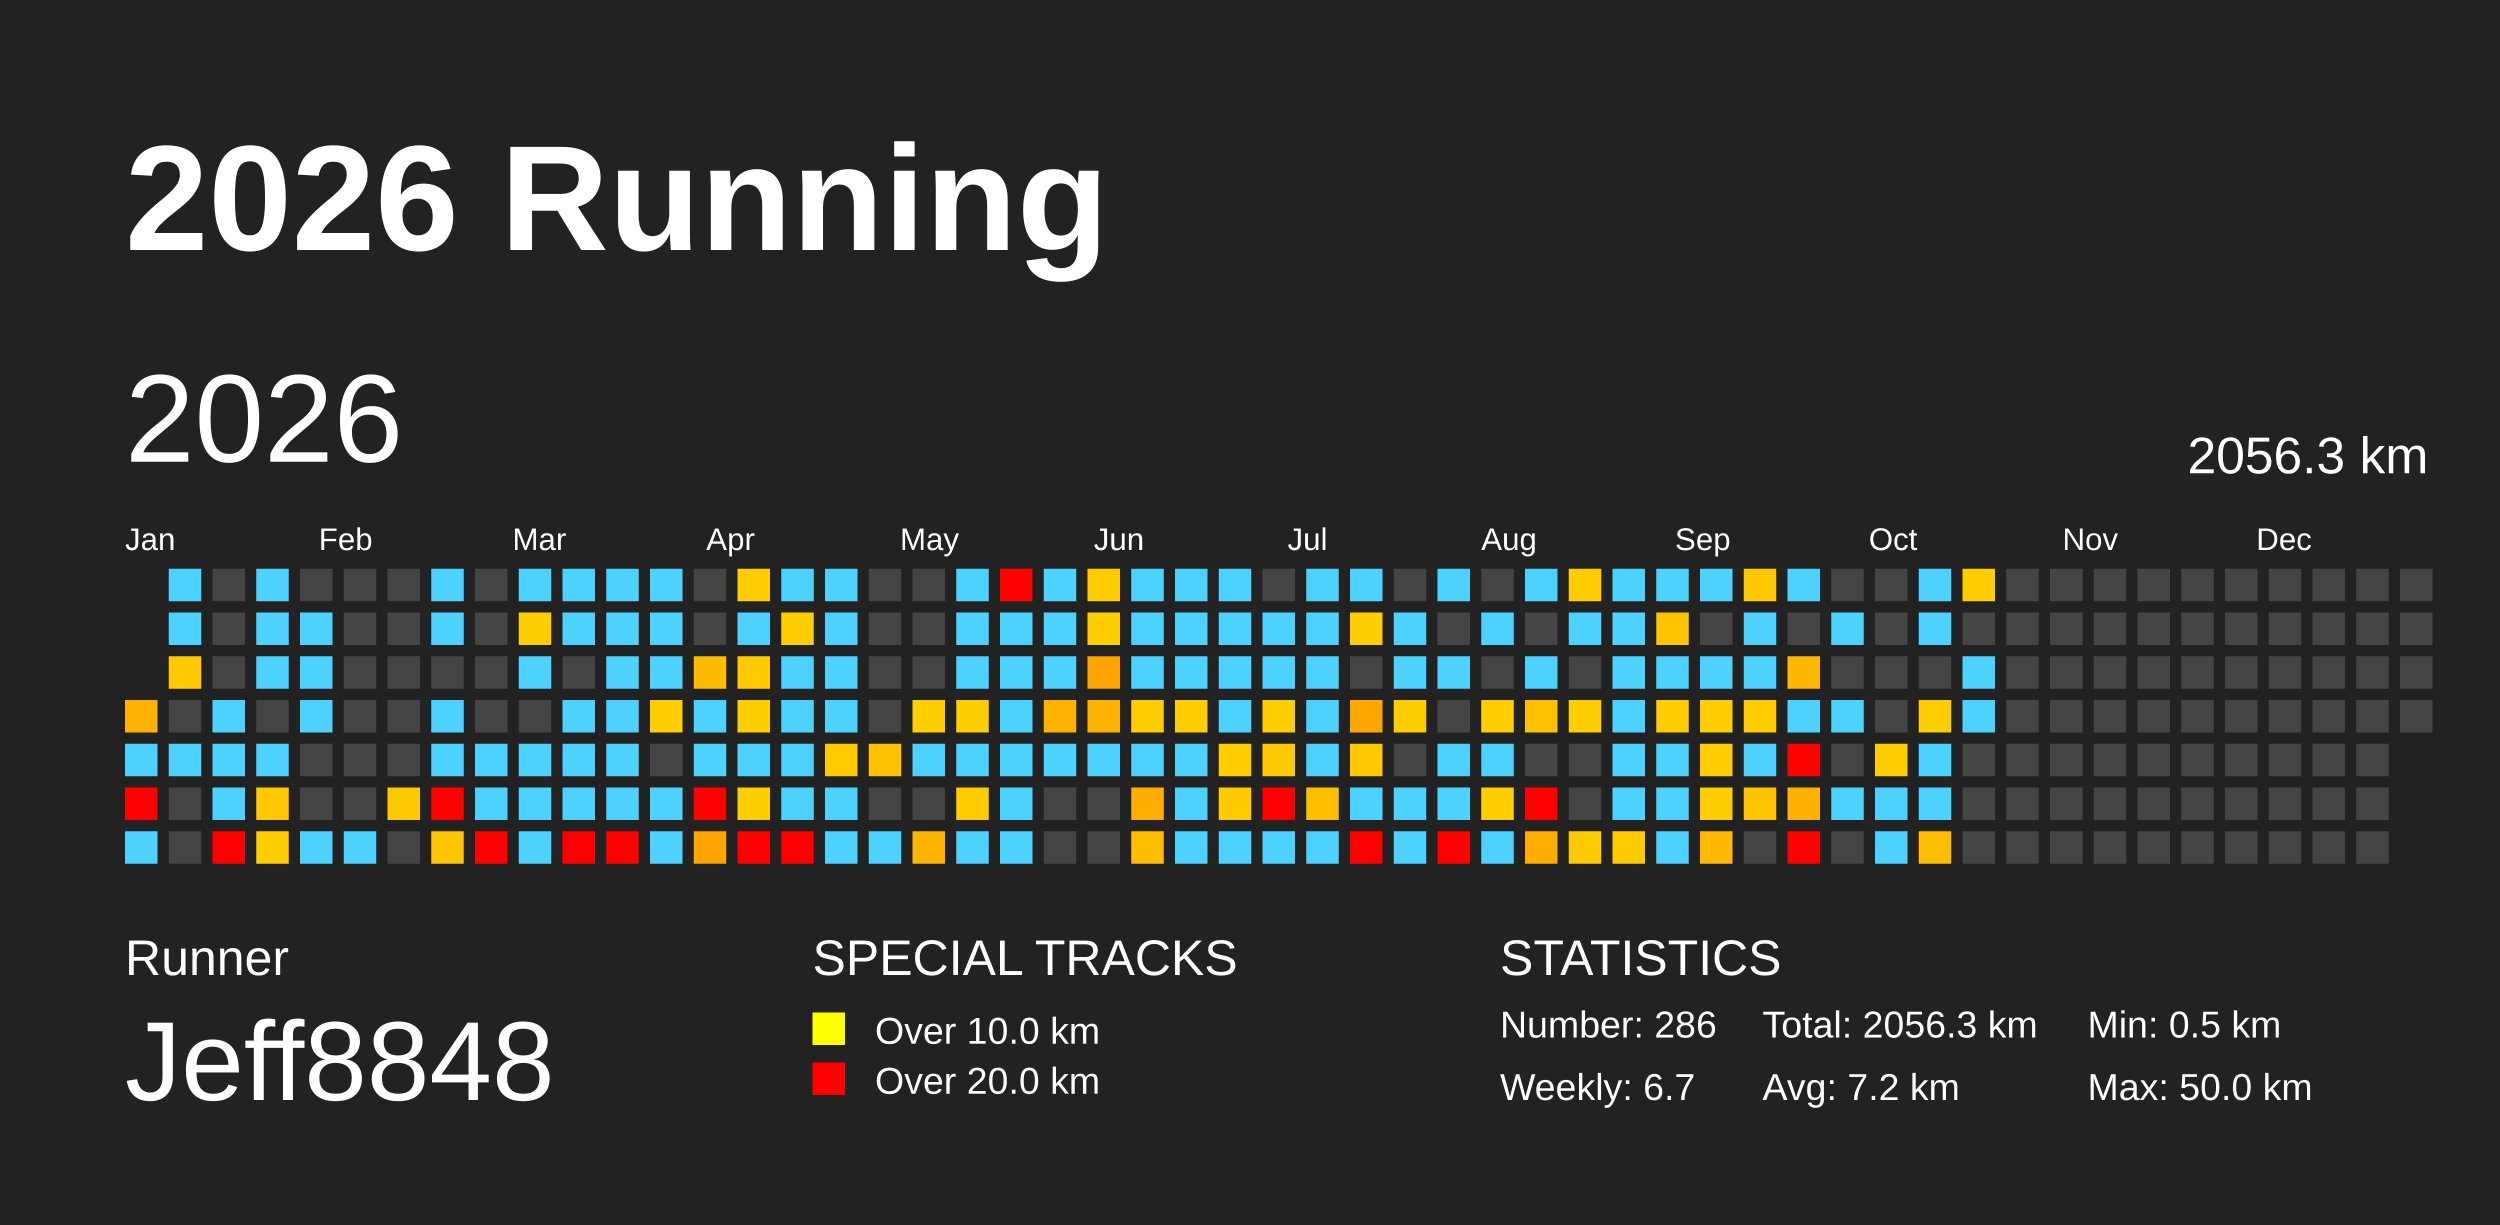
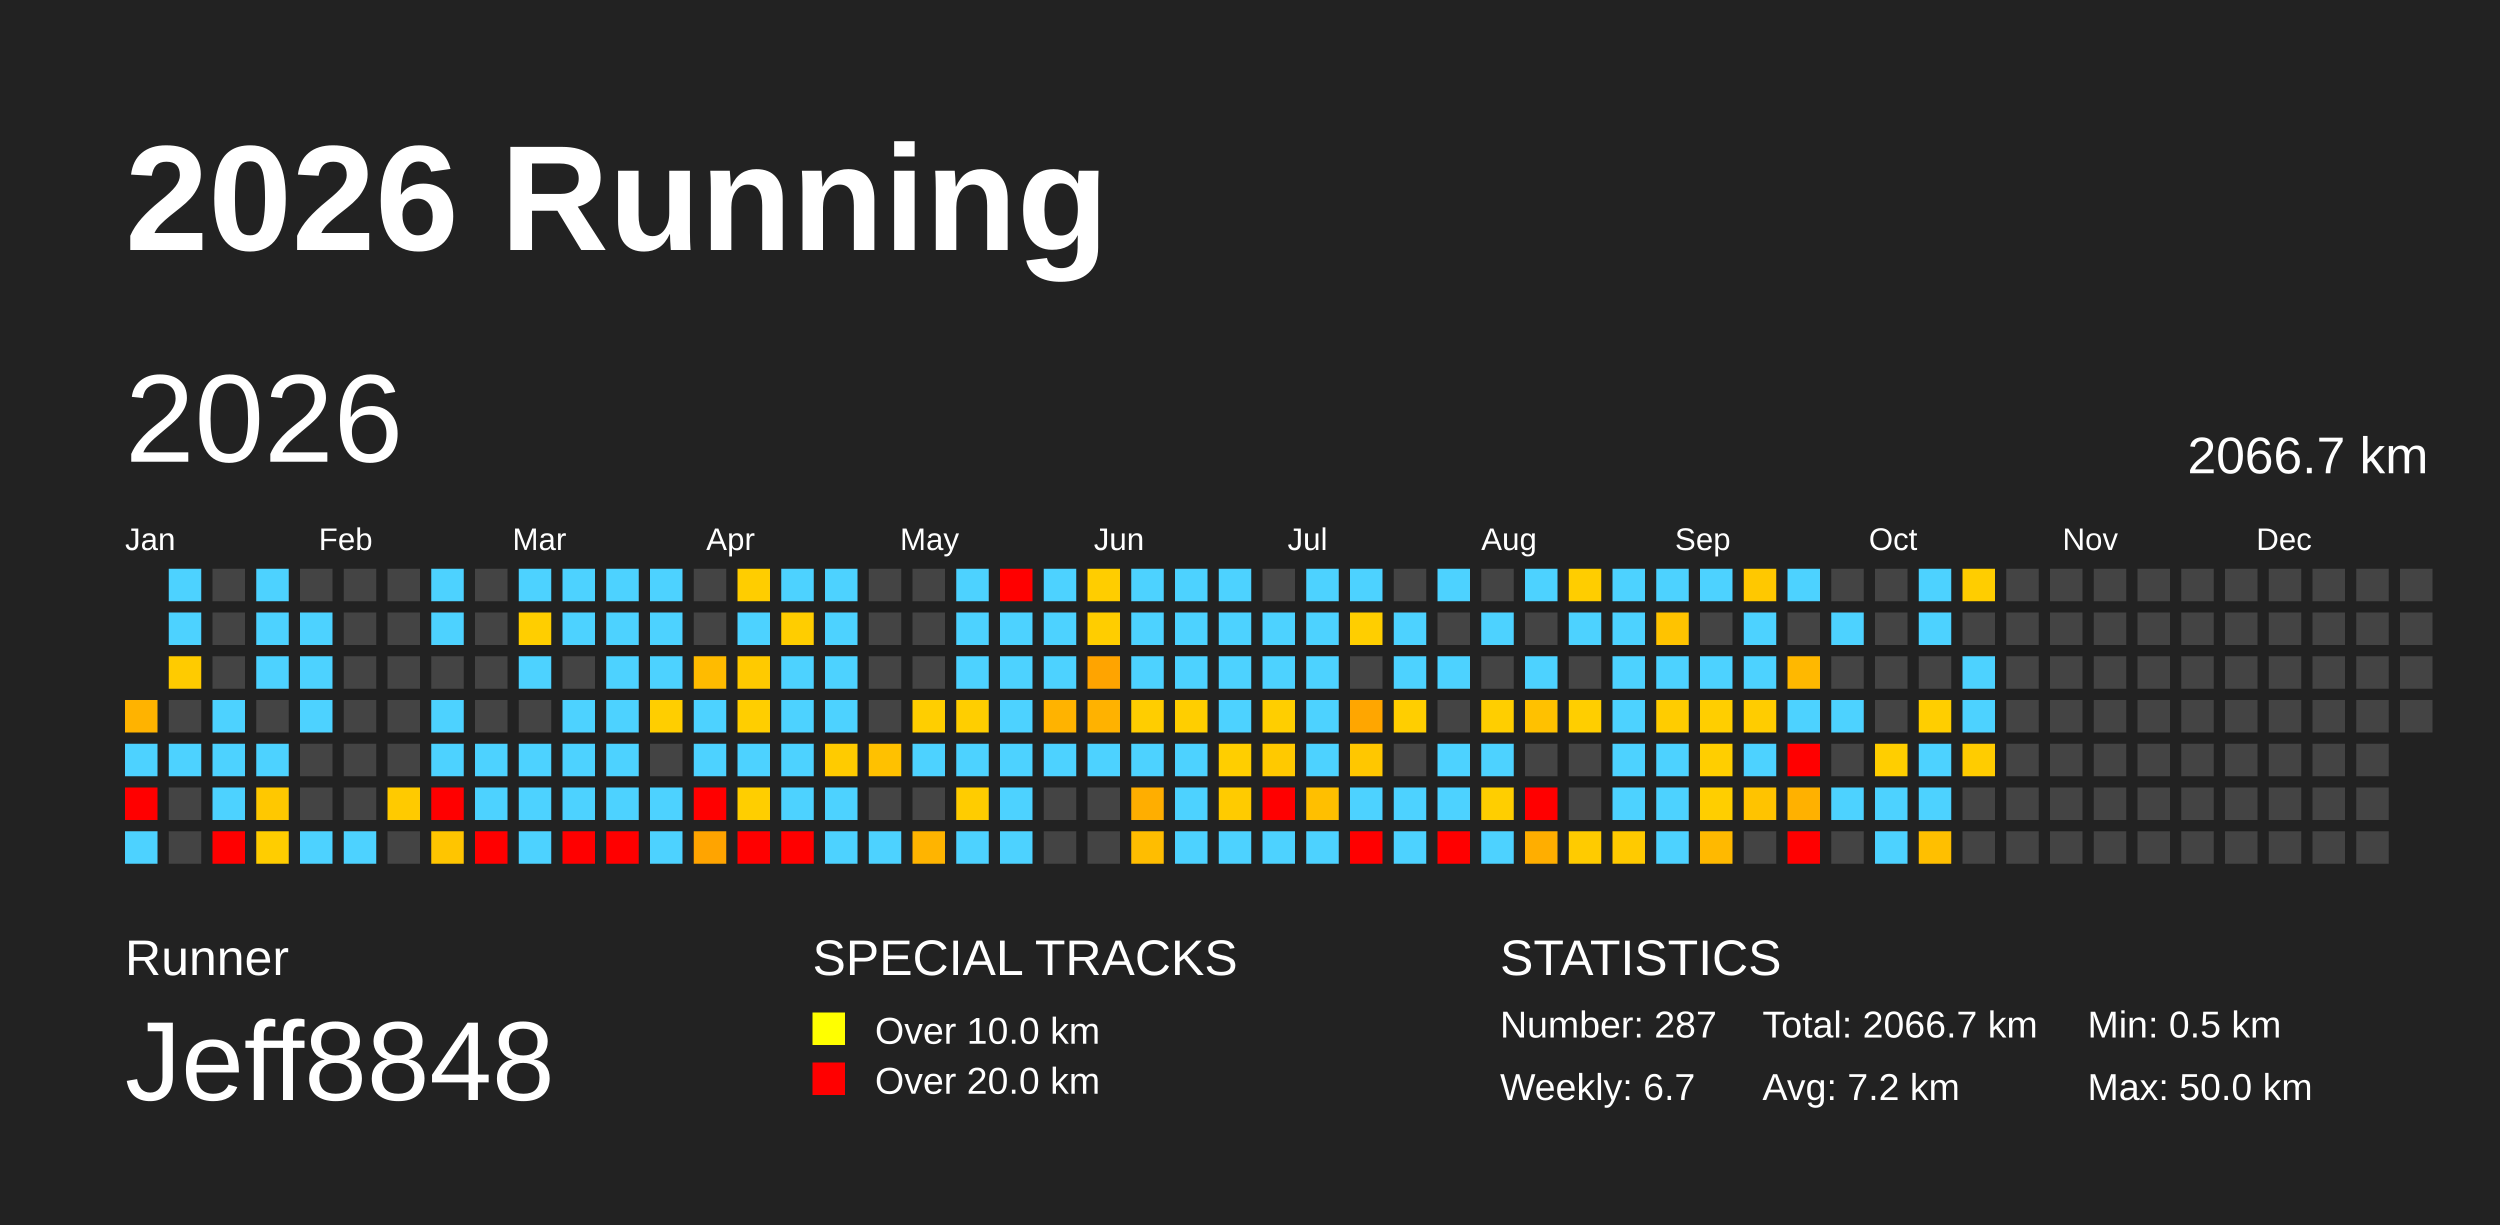
<svg xmlns="http://www.w3.org/2000/svg" baseProfile="full" height="98mm" version="1.1" viewBox="0,0,200,98" width="200mm">
  <defs />
  <rect fill="#222222" height="98" width="200" x="0" y="0" />
  <text fill="#FFFFFF" style="font-size:12px; font-family:Arial; font-weight:bold;" x="10" y="20">2026 Running</text>
  <text fill="#FFFFFF" style="font-size:4px; font-family:Arial" x="10" y="78">Runner</text>
  <text fill="#FFFFFF" style="font-size:9px; font-family:Arial" x="10" y="88">Jeff8848</text>
  <text fill="#FFFFFF" style="font-size:4px; font-family:Arial" x="65" y="78">SPECIAL TRACKS</text>
  <rect fill="yellow" height="2.6" width="2.6" x="65" y="81" />
  <text fill="#FFFFFF" style="font-size:3px; font-family:Arial" x="70" y="83.5">Over 10.0 km</text>
  <rect fill="red" height="2.6" width="2.6" x="65" y="85" />
  <text fill="#FFFFFF" style="font-size:3px; font-family:Arial" x="70" y="87.5">Over 20.0 km</text>
  <text fill="#FFFFFF" style="font-size:4px; font-family:Arial" x="120" y="78">STATISTICS</text>
-   <text fill="#FFFFFF" style="font-size:3px; font-family:Arial" x="120" y="83">Number: 286</text>
+   <text fill="#FFFFFF" style="font-size:3px; font-family:Arial" x="120" y="83">Number: 287</text>
  <text fill="#FFFFFF" style="font-size:3px; font-family:Arial" x="120" y="88">Weekly: 6.7</text>
-   <text fill="#FFFFFF" style="font-size:3px; font-family:Arial" x="141" y="83">Total: 2056.3 km</text>
+   <text fill="#FFFFFF" style="font-size:3px; font-family:Arial" x="141" y="83">Total: 2066.7 km</text>
  <text fill="#FFFFFF" style="font-size:3px; font-family:Arial" x="141" y="88">Avg: 7.2 km</text>
  <text fill="#FFFFFF" style="font-size:3px; font-family:Arial" x="167" y="83">Min: 0.5 km</text>
  <text fill="#FFFFFF" style="font-size:3px; font-family:Arial" x="167" y="88">Max: 50.0 km</text>
  <text dominant-baseline="hanging" fill="#FFFFFF" style="font-size:10.0px; font-family:Arial;" x="10" y="30">2026</text>
-   <text dominant-baseline="hanging" fill="#FFFFFF" style="font-size:4.125px; font-family:Arial;" x="175" y="35">2056.3 km</text>
+   <text dominant-baseline="hanging" fill="#FFFFFF" style="font-size:4.125px; font-family:Arial;" x="175" y="35">2066.7 km</text>
  <text fill="#FFFFFF" style="font-size:2.5px; font-family:Arial" x="10.0" y="44">Jan</text>
  <text fill="#FFFFFF" style="font-size:2.5px; font-family:Arial" x="25.5" y="44">Feb</text>
  <text fill="#FFFFFF" style="font-size:2.5px; font-family:Arial" x="41.0" y="44">Mar</text>
  <text fill="#FFFFFF" style="font-size:2.5px; font-family:Arial" x="56.5" y="44">Apr</text>
  <text fill="#FFFFFF" style="font-size:2.5px; font-family:Arial" x="72.0" y="44">May</text>
  <text fill="#FFFFFF" style="font-size:2.5px; font-family:Arial" x="87.5" y="44">Jun</text>
  <text fill="#FFFFFF" style="font-size:2.5px; font-family:Arial" x="103.0" y="44">Jul</text>
  <text fill="#FFFFFF" style="font-size:2.5px; font-family:Arial" x="118.5" y="44">Aug</text>
  <text fill="#FFFFFF" style="font-size:2.5px; font-family:Arial" x="134.0" y="44">Sep</text>
  <text fill="#FFFFFF" style="font-size:2.5px; font-family:Arial" x="149.5" y="44">Oct</text>
  <text fill="#FFFFFF" style="font-size:2.5px; font-family:Arial" x="165.0" y="44">Nov</text>
  <text fill="#FFFFFF" style="font-size:2.5px; font-family:Arial" x="180.5" y="44">Dec</text>
  <rect fill="#ffb300" height="2.6" width="2.6" x="10.0" y="56.0" />
  <rect fill="#4dd2ff" height="2.6" width="2.6" x="10.0" y="59.5" />
  <rect fill="red" height="2.6" width="2.6" x="10.0" y="63.0" />
  <rect fill="#4dd2ff" height="2.6" width="2.6" x="10.0" y="66.5" />
  <rect fill="#4dd2ff" height="2.6" width="2.6" x="13.5" y="45.5" />
  <rect fill="#4dd2ff" height="2.6" width="2.6" x="13.5" y="49.0" />
  <rect fill="#ffcb00" height="2.6" width="2.6" x="13.5" y="52.5" />
  <rect fill="#444444" height="2.6" width="2.6" x="13.5" y="56.0" />
  <rect fill="#4dd2ff" height="2.6" width="2.6" x="13.5" y="59.5" />
  <rect fill="#444444" height="2.6" width="2.6" x="13.5" y="63.0" />
  <rect fill="#444444" height="2.6" width="2.6" x="13.5" y="66.5" />
  <rect fill="#444444" height="2.6" width="2.6" x="17.0" y="45.5" />
  <rect fill="#444444" height="2.6" width="2.6" x="17.0" y="49.0" />
  <rect fill="#444444" height="2.6" width="2.6" x="17.0" y="52.5" />
  <rect fill="#4dd2ff" height="2.6" width="2.6" x="17.0" y="56.0" />
  <rect fill="#4dd2ff" height="2.6" width="2.6" x="17.0" y="59.5" />
  <rect fill="#4dd2ff" height="2.6" width="2.6" x="17.0" y="63.0" />
  <rect fill="red" height="2.6" width="2.6" x="17.0" y="66.5" />
  <rect fill="#4dd2ff" height="2.6" width="2.6" x="20.5" y="45.5" />
  <rect fill="#4dd2ff" height="2.6" width="2.6" x="20.5" y="49.0" />
  <rect fill="#4dd2ff" height="2.6" width="2.6" x="20.5" y="52.5" />
  <rect fill="#444444" height="2.6" width="2.6" x="20.5" y="56.0" />
  <rect fill="#4dd2ff" height="2.6" width="2.6" x="20.5" y="59.5" />
  <rect fill="#ffc800" height="2.6" width="2.6" x="20.5" y="63.0" />
  <rect fill="#ffcd00" height="2.6" width="2.6" x="20.5" y="66.5" />
  <rect fill="#444444" height="2.6" width="2.6" x="24.0" y="45.5" />
  <rect fill="#4dd2ff" height="2.6" width="2.6" x="24.0" y="49.0" />
  <rect fill="#4dd2ff" height="2.6" width="2.6" x="24.0" y="52.5" />
  <rect fill="#4dd2ff" height="2.6" width="2.6" x="24.0" y="56.0" />
  <rect fill="#444444" height="2.6" width="2.6" x="24.0" y="59.5" />
  <rect fill="#444444" height="2.6" width="2.6" x="24.0" y="63.0" />
  <rect fill="#4dd2ff" height="2.6" width="2.6" x="24.0" y="66.5" />
  <rect fill="#444444" height="2.6" width="2.6" x="27.5" y="45.5" />
  <rect fill="#444444" height="2.6" width="2.6" x="27.5" y="49.0" />
  <rect fill="#444444" height="2.6" width="2.6" x="27.5" y="52.5" />
  <rect fill="#444444" height="2.6" width="2.6" x="27.5" y="56.0" />
  <rect fill="#444444" height="2.6" width="2.6" x="27.5" y="59.5" />
  <rect fill="#444444" height="2.6" width="2.6" x="27.5" y="63.0" />
  <rect fill="#4dd2ff" height="2.6" width="2.6" x="27.5" y="66.5" />
  <rect fill="#444444" height="2.6" width="2.6" x="31.0" y="45.5" />
  <rect fill="#444444" height="2.6" width="2.6" x="31.0" y="49.0" />
  <rect fill="#444444" height="2.6" width="2.6" x="31.0" y="52.5" />
  <rect fill="#444444" height="2.6" width="2.6" x="31.0" y="56.0" />
  <rect fill="#444444" height="2.6" width="2.6" x="31.0" y="59.5" />
  <rect fill="#ffca00" height="2.6" width="2.6" x="31.0" y="63.0" />
  <rect fill="#444444" height="2.6" width="2.6" x="31.0" y="66.5" />
  <rect fill="#4dd2ff" height="2.6" width="2.6" x="34.5" y="45.5" />
  <rect fill="#4dd2ff" height="2.6" width="2.6" x="34.5" y="49.0" />
  <rect fill="#444444" height="2.6" width="2.6" x="34.5" y="52.5" />
  <rect fill="#4dd2ff" height="2.6" width="2.6" x="34.5" y="56.0" />
  <rect fill="#4dd2ff" height="2.6" width="2.6" x="34.5" y="59.5" />
  <rect fill="red" height="2.6" width="2.6" x="34.5" y="63.0" />
  <rect fill="#ffc500" height="2.6" width="2.6" x="34.5" y="66.5" />
  <rect fill="#444444" height="2.6" width="2.6" x="38.0" y="45.5" />
  <rect fill="#444444" height="2.6" width="2.6" x="38.0" y="49.0" />
  <rect fill="#444444" height="2.6" width="2.6" x="38.0" y="52.5" />
  <rect fill="#444444" height="2.6" width="2.6" x="38.0" y="56.0" />
  <rect fill="#4dd2ff" height="2.6" width="2.6" x="38.0" y="59.5" />
  <rect fill="#4dd2ff" height="2.6" width="2.6" x="38.0" y="63.0" />
  <rect fill="red" height="2.6" width="2.6" x="38.0" y="66.5" />
  <rect fill="#4dd2ff" height="2.6" width="2.6" x="41.5" y="45.5" />
  <rect fill="#ffce00" height="2.6" width="2.6" x="41.5" y="49.0" />
  <rect fill="#4dd2ff" height="2.6" width="2.6" x="41.5" y="52.5" />
  <rect fill="#444444" height="2.6" width="2.6" x="41.5" y="56.0" />
  <rect fill="#4dd2ff" height="2.6" width="2.6" x="41.5" y="59.5" />
  <rect fill="#4dd2ff" height="2.6" width="2.6" x="41.5" y="63.0" />
  <rect fill="#4dd2ff" height="2.6" width="2.6" x="41.5" y="66.5" />
  <rect fill="#4dd2ff" height="2.6" width="2.6" x="45.0" y="45.5" />
  <rect fill="#4dd2ff" height="2.6" width="2.6" x="45.0" y="49.0" />
  <rect fill="#444444" height="2.6" width="2.6" x="45.0" y="52.5" />
  <rect fill="#4dd2ff" height="2.6" width="2.6" x="45.0" y="56.0" />
  <rect fill="#4dd2ff" height="2.6" width="2.6" x="45.0" y="59.5" />
  <rect fill="#4dd2ff" height="2.6" width="2.6" x="45.0" y="63.0" />
  <rect fill="red" height="2.6" width="2.6" x="45.0" y="66.5" />
  <rect fill="#4dd2ff" height="2.6" width="2.6" x="48.5" y="45.5" />
  <rect fill="#4dd2ff" height="2.6" width="2.6" x="48.5" y="49.0" />
  <rect fill="#4dd2ff" height="2.6" width="2.6" x="48.5" y="52.5" />
  <rect fill="#4dd2ff" height="2.6" width="2.6" x="48.5" y="56.0" />
  <rect fill="#4dd2ff" height="2.6" width="2.6" x="48.5" y="59.5" />
  <rect fill="#4dd2ff" height="2.6" width="2.6" x="48.5" y="63.0" />
  <rect fill="red" height="2.6" width="2.6" x="48.5" y="66.5" />
  <rect fill="#4dd2ff" height="2.6" width="2.6" x="52.0" y="45.5" />
  <rect fill="#4dd2ff" height="2.6" width="2.6" x="52.0" y="49.0" />
  <rect fill="#4dd2ff" height="2.6" width="2.6" x="52.0" y="52.5" />
  <rect fill="#ffce00" height="2.6" width="2.6" x="52.0" y="56.0" />
  <rect fill="#444444" height="2.6" width="2.6" x="52.0" y="59.5" />
  <rect fill="#4dd2ff" height="2.6" width="2.6" x="52.0" y="63.0" />
  <rect fill="#4dd2ff" height="2.6" width="2.6" x="52.0" y="66.5" />
  <rect fill="#444444" height="2.6" width="2.6" x="55.5" y="45.5" />
  <rect fill="#444444" height="2.6" width="2.6" x="55.5" y="49.0" />
  <rect fill="#ffbb00" height="2.6" width="2.6" x="55.5" y="52.5" />
  <rect fill="#4dd2ff" height="2.6" width="2.6" x="55.5" y="56.0" />
  <rect fill="#4dd2ff" height="2.6" width="2.6" x="55.5" y="59.5" />
  <rect fill="red" height="2.6" width="2.6" x="55.5" y="63.0" />
  <rect fill="#ffa400" height="2.6" width="2.6" x="55.5" y="66.5" />
  <rect fill="#ffcd00" height="2.6" width="2.6" x="59.0" y="45.5" />
  <rect fill="#4dd2ff" height="2.6" width="2.6" x="59.0" y="49.0" />
  <rect fill="#ffca00" height="2.6" width="2.6" x="59.0" y="52.5" />
  <rect fill="#ffce00" height="2.6" width="2.6" x="59.0" y="56.0" />
  <rect fill="#4dd2ff" height="2.6" width="2.6" x="59.0" y="59.5" />
  <rect fill="#ffce00" height="2.6" width="2.6" x="59.0" y="63.0" />
  <rect fill="red" height="2.6" width="2.6" x="59.0" y="66.5" />
  <rect fill="#4dd2ff" height="2.6" width="2.6" x="62.5" y="45.5" />
  <rect fill="#ffcd00" height="2.6" width="2.6" x="62.5" y="49.0" />
  <rect fill="#4dd2ff" height="2.6" width="2.6" x="62.5" y="52.5" />
  <rect fill="#4dd2ff" height="2.6" width="2.6" x="62.5" y="56.0" />
  <rect fill="#4dd2ff" height="2.6" width="2.6" x="62.5" y="59.5" />
  <rect fill="#4dd2ff" height="2.6" width="2.6" x="62.5" y="63.0" />
  <rect fill="red" height="2.6" width="2.6" x="62.5" y="66.5" />
  <rect fill="#4dd2ff" height="2.6" width="2.6" x="66.0" y="45.5" />
  <rect fill="#4dd2ff" height="2.6" width="2.6" x="66.0" y="49.0" />
  <rect fill="#4dd2ff" height="2.6" width="2.6" x="66.0" y="52.5" />
  <rect fill="#4dd2ff" height="2.6" width="2.6" x="66.0" y="56.0" />
  <rect fill="#ffcb00" height="2.6" width="2.6" x="66.0" y="59.5" />
  <rect fill="#4dd2ff" height="2.6" width="2.6" x="66.0" y="63.0" />
  <rect fill="#4dd2ff" height="2.6" width="2.6" x="66.0" y="66.5" />
  <rect fill="#444444" height="2.6" width="2.6" x="69.5" y="45.5" />
  <rect fill="#444444" height="2.6" width="2.6" x="69.5" y="49.0" />
  <rect fill="#444444" height="2.6" width="2.6" x="69.5" y="52.5" />
  <rect fill="#444444" height="2.6" width="2.6" x="69.5" y="56.0" />
  <rect fill="#ffc100" height="2.6" width="2.6" x="69.5" y="59.5" />
  <rect fill="#444444" height="2.6" width="2.6" x="69.5" y="63.0" />
  <rect fill="#4dd2ff" height="2.6" width="2.6" x="69.5" y="66.5" />
  <rect fill="#444444" height="2.6" width="2.6" x="73.0" y="45.5" />
  <rect fill="#444444" height="2.6" width="2.6" x="73.0" y="49.0" />
  <rect fill="#444444" height="2.6" width="2.6" x="73.0" y="52.5" />
  <rect fill="#ffce00" height="2.6" width="2.6" x="73.0" y="56.0" />
  <rect fill="#4dd2ff" height="2.6" width="2.6" x="73.0" y="59.5" />
  <rect fill="#444444" height="2.6" width="2.6" x="73.0" y="63.0" />
  <rect fill="#ffb400" height="2.6" width="2.6" x="73.0" y="66.5" />
  <rect fill="#4dd2ff" height="2.6" width="2.6" x="76.5" y="45.5" />
  <rect fill="#4dd2ff" height="2.6" width="2.6" x="76.5" y="49.0" />
  <rect fill="#4dd2ff" height="2.6" width="2.6" x="76.5" y="52.5" />
  <rect fill="#ffce00" height="2.6" width="2.6" x="76.5" y="56.0" />
  <rect fill="#4dd2ff" height="2.6" width="2.6" x="76.5" y="59.5" />
  <rect fill="#ffcc00" height="2.6" width="2.6" x="76.5" y="63.0" />
  <rect fill="#4dd2ff" height="2.6" width="2.6" x="76.5" y="66.5" />
  <rect fill="red" height="2.6" width="2.6" x="80.0" y="45.5" />
  <rect fill="#4dd2ff" height="2.6" width="2.6" x="80.0" y="49.0" />
  <rect fill="#4dd2ff" height="2.6" width="2.6" x="80.0" y="52.5" />
  <rect fill="#4dd2ff" height="2.6" width="2.6" x="80.0" y="56.0" />
  <rect fill="#4dd2ff" height="2.6" width="2.6" x="80.0" y="59.5" />
  <rect fill="#4dd2ff" height="2.6" width="2.6" x="80.0" y="63.0" />
  <rect fill="#4dd2ff" height="2.6" width="2.6" x="80.0" y="66.5" />
  <rect fill="#4dd2ff" height="2.6" width="2.6" x="83.5" y="45.5" />
  <rect fill="#4dd2ff" height="2.6" width="2.6" x="83.5" y="49.0" />
  <rect fill="#4dd2ff" height="2.6" width="2.6" x="83.5" y="52.5" />
  <rect fill="#ffb300" height="2.6" width="2.6" x="83.5" y="56.0" />
  <rect fill="#4dd2ff" height="2.6" width="2.6" x="83.5" y="59.5" />
  <rect fill="#444444" height="2.6" width="2.6" x="83.5" y="63.0" />
  <rect fill="#444444" height="2.6" width="2.6" x="83.5" y="66.5" />
  <rect fill="#ffcd00" height="2.6" width="2.6" x="87.0" y="45.5" />
  <rect fill="#ffcd00" height="2.6" width="2.6" x="87.0" y="49.0" />
  <rect fill="#ffa400" height="2.6" width="2.6" x="87.0" y="52.5" />
  <rect fill="#ffb200" height="2.6" width="2.6" x="87.0" y="56.0" />
  <rect fill="#4dd2ff" height="2.6" width="2.6" x="87.0" y="59.5" />
  <rect fill="#444444" height="2.6" width="2.6" x="87.0" y="63.0" />
  <rect fill="#444444" height="2.6" width="2.6" x="87.0" y="66.5" />
  <rect fill="#4dd2ff" height="2.6" width="2.6" x="90.5" y="45.5" />
  <rect fill="#4dd2ff" height="2.6" width="2.6" x="90.5" y="49.0" />
  <rect fill="#4dd2ff" height="2.6" width="2.6" x="90.5" y="52.5" />
  <rect fill="#ffcd00" height="2.6" width="2.6" x="90.5" y="56.0" />
  <rect fill="#4dd2ff" height="2.6" width="2.6" x="90.5" y="59.5" />
  <rect fill="#ffae00" height="2.6" width="2.6" x="90.5" y="63.0" />
  <rect fill="#ffbd00" height="2.6" width="2.6" x="90.5" y="66.5" />
  <rect fill="#4dd2ff" height="2.6" width="2.6" x="94.0" y="45.5" />
  <rect fill="#4dd2ff" height="2.6" width="2.6" x="94.0" y="49.0" />
  <rect fill="#4dd2ff" height="2.6" width="2.6" x="94.0" y="52.5" />
  <rect fill="#ffce00" height="2.6" width="2.6" x="94.0" y="56.0" />
  <rect fill="#4dd2ff" height="2.6" width="2.6" x="94.0" y="59.5" />
  <rect fill="#4dd2ff" height="2.6" width="2.6" x="94.0" y="63.0" />
  <rect fill="#4dd2ff" height="2.6" width="2.6" x="94.0" y="66.5" />
  <rect fill="#4dd2ff" height="2.6" width="2.6" x="97.5" y="45.5" />
  <rect fill="#4dd2ff" height="2.6" width="2.6" x="97.5" y="49.0" />
  <rect fill="#4dd2ff" height="2.6" width="2.6" x="97.5" y="52.5" />
  <rect fill="#4dd2ff" height="2.6" width="2.6" x="97.5" y="56.0" />
  <rect fill="#ffce00" height="2.6" width="2.6" x="97.5" y="59.5" />
  <rect fill="#ffcb00" height="2.6" width="2.6" x="97.5" y="63.0" />
  <rect fill="#4dd2ff" height="2.6" width="2.6" x="97.5" y="66.5" />
  <rect fill="#444444" height="2.6" width="2.6" x="101.0" y="45.5" />
  <rect fill="#4dd2ff" height="2.6" width="2.6" x="101.0" y="49.0" />
  <rect fill="#4dd2ff" height="2.6" width="2.6" x="101.0" y="52.5" />
  <rect fill="#ffce00" height="2.6" width="2.6" x="101.0" y="56.0" />
  <rect fill="#ffc900" height="2.6" width="2.6" x="101.0" y="59.5" />
  <rect fill="red" height="2.6" width="2.6" x="101.0" y="63.0" />
  <rect fill="#4dd2ff" height="2.6" width="2.6" x="101.0" y="66.5" />
  <rect fill="#4dd2ff" height="2.6" width="2.6" x="104.5" y="45.5" />
  <rect fill="#4dd2ff" height="2.6" width="2.6" x="104.5" y="49.0" />
  <rect fill="#4dd2ff" height="2.6" width="2.6" x="104.5" y="52.5" />
  <rect fill="#4dd2ff" height="2.6" width="2.6" x="104.5" y="56.0" />
  <rect fill="#4dd2ff" height="2.6" width="2.6" x="104.5" y="59.5" />
  <rect fill="#ffbf00" height="2.6" width="2.6" x="104.5" y="63.0" />
  <rect fill="#4dd2ff" height="2.6" width="2.6" x="104.5" y="66.5" />
  <rect fill="#4dd2ff" height="2.6" width="2.6" x="108.0" y="45.5" />
  <rect fill="#ffce00" height="2.6" width="2.6" x="108.0" y="49.0" />
  <rect fill="#444444" height="2.6" width="2.6" x="108.0" y="52.5" />
  <rect fill="#ffa600" height="2.6" width="2.6" x="108.0" y="56.0" />
  <rect fill="#ffc700" height="2.6" width="2.6" x="108.0" y="59.5" />
  <rect fill="#4dd2ff" height="2.6" width="2.6" x="108.0" y="63.0" />
  <rect fill="red" height="2.6" width="2.6" x="108.0" y="66.5" />
  <rect fill="#444444" height="2.6" width="2.6" x="111.5" y="45.5" />
  <rect fill="#4dd2ff" height="2.6" width="2.6" x="111.5" y="49.0" />
  <rect fill="#4dd2ff" height="2.6" width="2.6" x="111.5" y="52.5" />
  <rect fill="#ffce00" height="2.6" width="2.6" x="111.5" y="56.0" />
  <rect fill="#444444" height="2.6" width="2.6" x="111.5" y="59.5" />
  <rect fill="#4dd2ff" height="2.6" width="2.6" x="111.5" y="63.0" />
  <rect fill="#4dd2ff" height="2.6" width="2.6" x="111.5" y="66.5" />
  <rect fill="#4dd2ff" height="2.6" width="2.6" x="115.0" y="45.5" />
  <rect fill="#444444" height="2.6" width="2.6" x="115.0" y="49.0" />
  <rect fill="#4dd2ff" height="2.6" width="2.6" x="115.0" y="52.5" />
  <rect fill="#444444" height="2.6" width="2.6" x="115.0" y="56.0" />
  <rect fill="#4dd2ff" height="2.6" width="2.6" x="115.0" y="59.5" />
  <rect fill="#4dd2ff" height="2.6" width="2.6" x="115.0" y="63.0" />
  <rect fill="red" height="2.6" width="2.6" x="115.0" y="66.5" />
  <rect fill="#444444" height="2.6" width="2.6" x="118.5" y="45.5" />
  <rect fill="#4dd2ff" height="2.6" width="2.6" x="118.5" y="49.0" />
  <rect fill="#444444" height="2.6" width="2.6" x="118.5" y="52.5" />
  <rect fill="#ffce00" height="2.6" width="2.6" x="118.5" y="56.0" />
  <rect fill="#4dd2ff" height="2.6" width="2.6" x="118.5" y="59.5" />
  <rect fill="#ffce00" height="2.6" width="2.6" x="118.5" y="63.0" />
  <rect fill="#4dd2ff" height="2.6" width="2.6" x="118.5" y="66.5" />
  <rect fill="#4dd2ff" height="2.6" width="2.6" x="122.0" y="45.5" />
  <rect fill="#444444" height="2.6" width="2.6" x="122.0" y="49.0" />
  <rect fill="#4dd2ff" height="2.6" width="2.6" x="122.0" y="52.5" />
  <rect fill="#ffc100" height="2.6" width="2.6" x="122.0" y="56.0" />
  <rect fill="#444444" height="2.6" width="2.6" x="122.0" y="59.5" />
  <rect fill="red" height="2.6" width="2.6" x="122.0" y="63.0" />
  <rect fill="#ffae00" height="2.6" width="2.6" x="122.0" y="66.5" />
  <rect fill="#ffcd00" height="2.6" width="2.6" x="125.5" y="45.5" />
  <rect fill="#4dd2ff" height="2.6" width="2.6" x="125.5" y="49.0" />
  <rect fill="#444444" height="2.6" width="2.6" x="125.5" y="52.5" />
  <rect fill="#ffce00" height="2.6" width="2.6" x="125.5" y="56.0" />
  <rect fill="#444444" height="2.6" width="2.6" x="125.5" y="59.5" />
  <rect fill="#444444" height="2.6" width="2.6" x="125.5" y="63.0" />
  <rect fill="#ffcb00" height="2.6" width="2.6" x="125.5" y="66.5" />
  <rect fill="#4dd2ff" height="2.6" width="2.6" x="129.0" y="45.5" />
  <rect fill="#4dd2ff" height="2.6" width="2.6" x="129.0" y="49.0" />
  <rect fill="#4dd2ff" height="2.6" width="2.6" x="129.0" y="52.5" />
  <rect fill="#4dd2ff" height="2.6" width="2.6" x="129.0" y="56.0" />
  <rect fill="#4dd2ff" height="2.6" width="2.6" x="129.0" y="59.5" />
  <rect fill="#4dd2ff" height="2.6" width="2.6" x="129.0" y="63.0" />
  <rect fill="#ffca00" height="2.6" width="2.6" x="129.0" y="66.5" />
  <rect fill="#4dd2ff" height="2.6" width="2.6" x="132.5" y="45.5" />
  <rect fill="#ffc300" height="2.6" width="2.6" x="132.5" y="49.0" />
  <rect fill="#4dd2ff" height="2.6" width="2.6" x="132.5" y="52.5" />
  <rect fill="#ffcc00" height="2.6" width="2.6" x="132.5" y="56.0" />
  <rect fill="#4dd2ff" height="2.6" width="2.6" x="132.5" y="59.5" />
  <rect fill="#4dd2ff" height="2.6" width="2.6" x="132.5" y="63.0" />
  <rect fill="#4dd2ff" height="2.6" width="2.6" x="132.5" y="66.5" />
  <rect fill="#4dd2ff" height="2.6" width="2.6" x="136.0" y="45.5" />
  <rect fill="#444444" height="2.6" width="2.6" x="136.0" y="49.0" />
  <rect fill="#4dd2ff" height="2.6" width="2.6" x="136.0" y="52.5" />
  <rect fill="#ffce00" height="2.6" width="2.6" x="136.0" y="56.0" />
  <rect fill="#ffce00" height="2.6" width="2.6" x="136.0" y="59.5" />
  <rect fill="#ffce00" height="2.6" width="2.6" x="136.0" y="63.0" />
  <rect fill="#ffb900" height="2.6" width="2.6" x="136.0" y="66.5" />
  <rect fill="#ffc800" height="2.6" width="2.6" x="139.5" y="45.5" />
  <rect fill="#4dd2ff" height="2.6" width="2.6" x="139.5" y="49.0" />
  <rect fill="#4dd2ff" height="2.6" width="2.6" x="139.5" y="52.5" />
  <rect fill="#ffcc00" height="2.6" width="2.6" x="139.5" y="56.0" />
  <rect fill="#4dd2ff" height="2.6" width="2.6" x="139.5" y="59.5" />
  <rect fill="#ffc300" height="2.6" width="2.6" x="139.5" y="63.0" />
  <rect fill="#444444" height="2.6" width="2.6" x="139.5" y="66.5" />
  <rect fill="#4dd2ff" height="2.6" width="2.6" x="143.0" y="45.5" />
  <rect fill="#444444" height="2.6" width="2.6" x="143.0" y="49.0" />
  <rect fill="#ffb800" height="2.6" width="2.6" x="143.0" y="52.5" />
  <rect fill="#4dd2ff" height="2.6" width="2.6" x="143.0" y="56.0" />
  <rect fill="red" height="2.6" width="2.6" x="143.0" y="59.5" />
  <rect fill="#ffb100" height="2.6" width="2.6" x="143.0" y="63.0" />
  <rect fill="red" height="2.6" width="2.6" x="143.0" y="66.5" />
  <rect fill="#444444" height="2.6" width="2.6" x="146.5" y="45.5" />
  <rect fill="#4dd2ff" height="2.6" width="2.6" x="146.5" y="49.0" />
  <rect fill="#444444" height="2.6" width="2.6" x="146.5" y="52.5" />
  <rect fill="#4dd2ff" height="2.6" width="2.6" x="146.5" y="56.0" />
  <rect fill="#444444" height="2.6" width="2.6" x="146.5" y="59.5" />
  <rect fill="#4dd2ff" height="2.6" width="2.6" x="146.5" y="63.0" />
  <rect fill="#444444" height="2.6" width="2.6" x="146.5" y="66.5" />
  <rect fill="#444444" height="2.6" width="2.6" x="150.0" y="45.5" />
  <rect fill="#444444" height="2.6" width="2.6" x="150.0" y="49.0" />
  <rect fill="#444444" height="2.6" width="2.6" x="150.0" y="52.5" />
  <rect fill="#444444" height="2.6" width="2.6" x="150.0" y="56.0" />
  <rect fill="#ffce00" height="2.6" width="2.6" x="150.0" y="59.5" />
  <rect fill="#4dd2ff" height="2.6" width="2.6" x="150.0" y="63.0" />
  <rect fill="#4dd2ff" height="2.6" width="2.6" x="150.0" y="66.5" />
  <rect fill="#4dd2ff" height="2.6" width="2.6" x="153.5" y="45.5" />
  <rect fill="#4dd2ff" height="2.6" width="2.6" x="153.5" y="49.0" />
  <rect fill="#444444" height="2.6" width="2.6" x="153.5" y="52.5" />
  <rect fill="#ffce00" height="2.6" width="2.6" x="153.5" y="56.0" />
  <rect fill="#4dd2ff" height="2.6" width="2.6" x="153.5" y="59.5" />
  <rect fill="#4dd2ff" height="2.6" width="2.6" x="153.5" y="63.0" />
  <rect fill="#ffbf00" height="2.6" width="2.6" x="153.5" y="66.5" />
  <rect fill="#ffcd00" height="2.6" width="2.6" x="157.0" y="45.5" />
  <rect fill="#444444" height="2.6" width="2.6" x="157.0" y="49.0" />
  <rect fill="#4dd2ff" height="2.6" width="2.6" x="157.0" y="52.5" />
  <rect fill="#4dd2ff" height="2.6" width="2.6" x="157.0" y="56.0" />
-   <rect fill="#444444" height="2.6" width="2.6" x="157.0" y="59.5" />
+   <rect fill="#ffcc00" height="2.6" width="2.6" x="157.0" y="59.5" />
  <rect fill="#444444" height="2.6" width="2.6" x="157.0" y="63.0" />
  <rect fill="#444444" height="2.6" width="2.6" x="157.0" y="66.5" />
  <rect fill="#444444" height="2.6" width="2.6" x="160.5" y="45.5" />
  <rect fill="#444444" height="2.6" width="2.6" x="160.5" y="49.0" />
  <rect fill="#444444" height="2.6" width="2.6" x="160.5" y="52.5" />
  <rect fill="#444444" height="2.6" width="2.6" x="160.5" y="56.0" />
  <rect fill="#444444" height="2.6" width="2.6" x="160.5" y="59.5" />
  <rect fill="#444444" height="2.6" width="2.6" x="160.5" y="63.0" />
  <rect fill="#444444" height="2.6" width="2.6" x="160.5" y="66.5" />
  <rect fill="#444444" height="2.6" width="2.6" x="164.0" y="45.5" />
  <rect fill="#444444" height="2.6" width="2.6" x="164.0" y="49.0" />
  <rect fill="#444444" height="2.6" width="2.6" x="164.0" y="52.5" />
  <rect fill="#444444" height="2.6" width="2.6" x="164.0" y="56.0" />
  <rect fill="#444444" height="2.6" width="2.6" x="164.0" y="59.5" />
  <rect fill="#444444" height="2.6" width="2.6" x="164.0" y="63.0" />
  <rect fill="#444444" height="2.6" width="2.6" x="164.0" y="66.5" />
  <rect fill="#444444" height="2.6" width="2.6" x="167.5" y="45.5" />
  <rect fill="#444444" height="2.6" width="2.6" x="167.5" y="49.0" />
  <rect fill="#444444" height="2.6" width="2.6" x="167.5" y="52.5" />
  <rect fill="#444444" height="2.6" width="2.6" x="167.5" y="56.0" />
  <rect fill="#444444" height="2.6" width="2.6" x="167.5" y="59.5" />
  <rect fill="#444444" height="2.6" width="2.6" x="167.5" y="63.0" />
  <rect fill="#444444" height="2.6" width="2.6" x="167.5" y="66.5" />
  <rect fill="#444444" height="2.6" width="2.6" x="171.0" y="45.5" />
  <rect fill="#444444" height="2.6" width="2.6" x="171.0" y="49.0" />
  <rect fill="#444444" height="2.6" width="2.6" x="171.0" y="52.5" />
  <rect fill="#444444" height="2.6" width="2.6" x="171.0" y="56.0" />
  <rect fill="#444444" height="2.6" width="2.6" x="171.0" y="59.5" />
  <rect fill="#444444" height="2.6" width="2.6" x="171.0" y="63.0" />
  <rect fill="#444444" height="2.6" width="2.6" x="171.0" y="66.5" />
  <rect fill="#444444" height="2.6" width="2.6" x="174.5" y="45.5" />
  <rect fill="#444444" height="2.6" width="2.6" x="174.5" y="49.0" />
  <rect fill="#444444" height="2.6" width="2.6" x="174.5" y="52.5" />
  <rect fill="#444444" height="2.6" width="2.6" x="174.5" y="56.0" />
  <rect fill="#444444" height="2.6" width="2.6" x="174.5" y="59.5" />
  <rect fill="#444444" height="2.6" width="2.6" x="174.5" y="63.0" />
  <rect fill="#444444" height="2.6" width="2.6" x="174.5" y="66.5" />
  <rect fill="#444444" height="2.6" width="2.6" x="178.0" y="45.5" />
  <rect fill="#444444" height="2.6" width="2.6" x="178.0" y="49.0" />
  <rect fill="#444444" height="2.6" width="2.6" x="178.0" y="52.5" />
  <rect fill="#444444" height="2.6" width="2.6" x="178.0" y="56.0" />
  <rect fill="#444444" height="2.6" width="2.6" x="178.0" y="59.5" />
  <rect fill="#444444" height="2.6" width="2.6" x="178.0" y="63.0" />
  <rect fill="#444444" height="2.6" width="2.6" x="178.0" y="66.5" />
  <rect fill="#444444" height="2.6" width="2.6" x="181.5" y="45.5" />
  <rect fill="#444444" height="2.6" width="2.6" x="181.5" y="49.0" />
  <rect fill="#444444" height="2.6" width="2.6" x="181.5" y="52.5" />
  <rect fill="#444444" height="2.6" width="2.6" x="181.5" y="56.0" />
  <rect fill="#444444" height="2.6" width="2.6" x="181.5" y="59.5" />
  <rect fill="#444444" height="2.6" width="2.6" x="181.5" y="63.0" />
  <rect fill="#444444" height="2.6" width="2.6" x="181.5" y="66.5" />
  <rect fill="#444444" height="2.6" width="2.6" x="185.0" y="45.5" />
  <rect fill="#444444" height="2.6" width="2.6" x="185.0" y="49.0" />
  <rect fill="#444444" height="2.6" width="2.6" x="185.0" y="52.5" />
  <rect fill="#444444" height="2.6" width="2.6" x="185.0" y="56.0" />
  <rect fill="#444444" height="2.6" width="2.6" x="185.0" y="59.5" />
  <rect fill="#444444" height="2.6" width="2.6" x="185.0" y="63.0" />
  <rect fill="#444444" height="2.6" width="2.6" x="185.0" y="66.5" />
  <rect fill="#444444" height="2.6" width="2.6" x="188.5" y="45.5" />
  <rect fill="#444444" height="2.6" width="2.6" x="188.5" y="49.0" />
  <rect fill="#444444" height="2.6" width="2.6" x="188.5" y="52.5" />
  <rect fill="#444444" height="2.6" width="2.6" x="188.5" y="56.0" />
  <rect fill="#444444" height="2.6" width="2.6" x="188.5" y="59.5" />
  <rect fill="#444444" height="2.6" width="2.6" x="188.5" y="63.0" />
  <rect fill="#444444" height="2.6" width="2.6" x="188.5" y="66.5" />
  <rect fill="#444444" height="2.6" width="2.6" x="192.0" y="45.5" />
  <rect fill="#444444" height="2.6" width="2.6" x="192.0" y="49.0" />
  <rect fill="#444444" height="2.6" width="2.6" x="192.0" y="52.5" />
  <rect fill="#444444" height="2.6" width="2.6" x="192.0" y="56.0" />
</svg>
